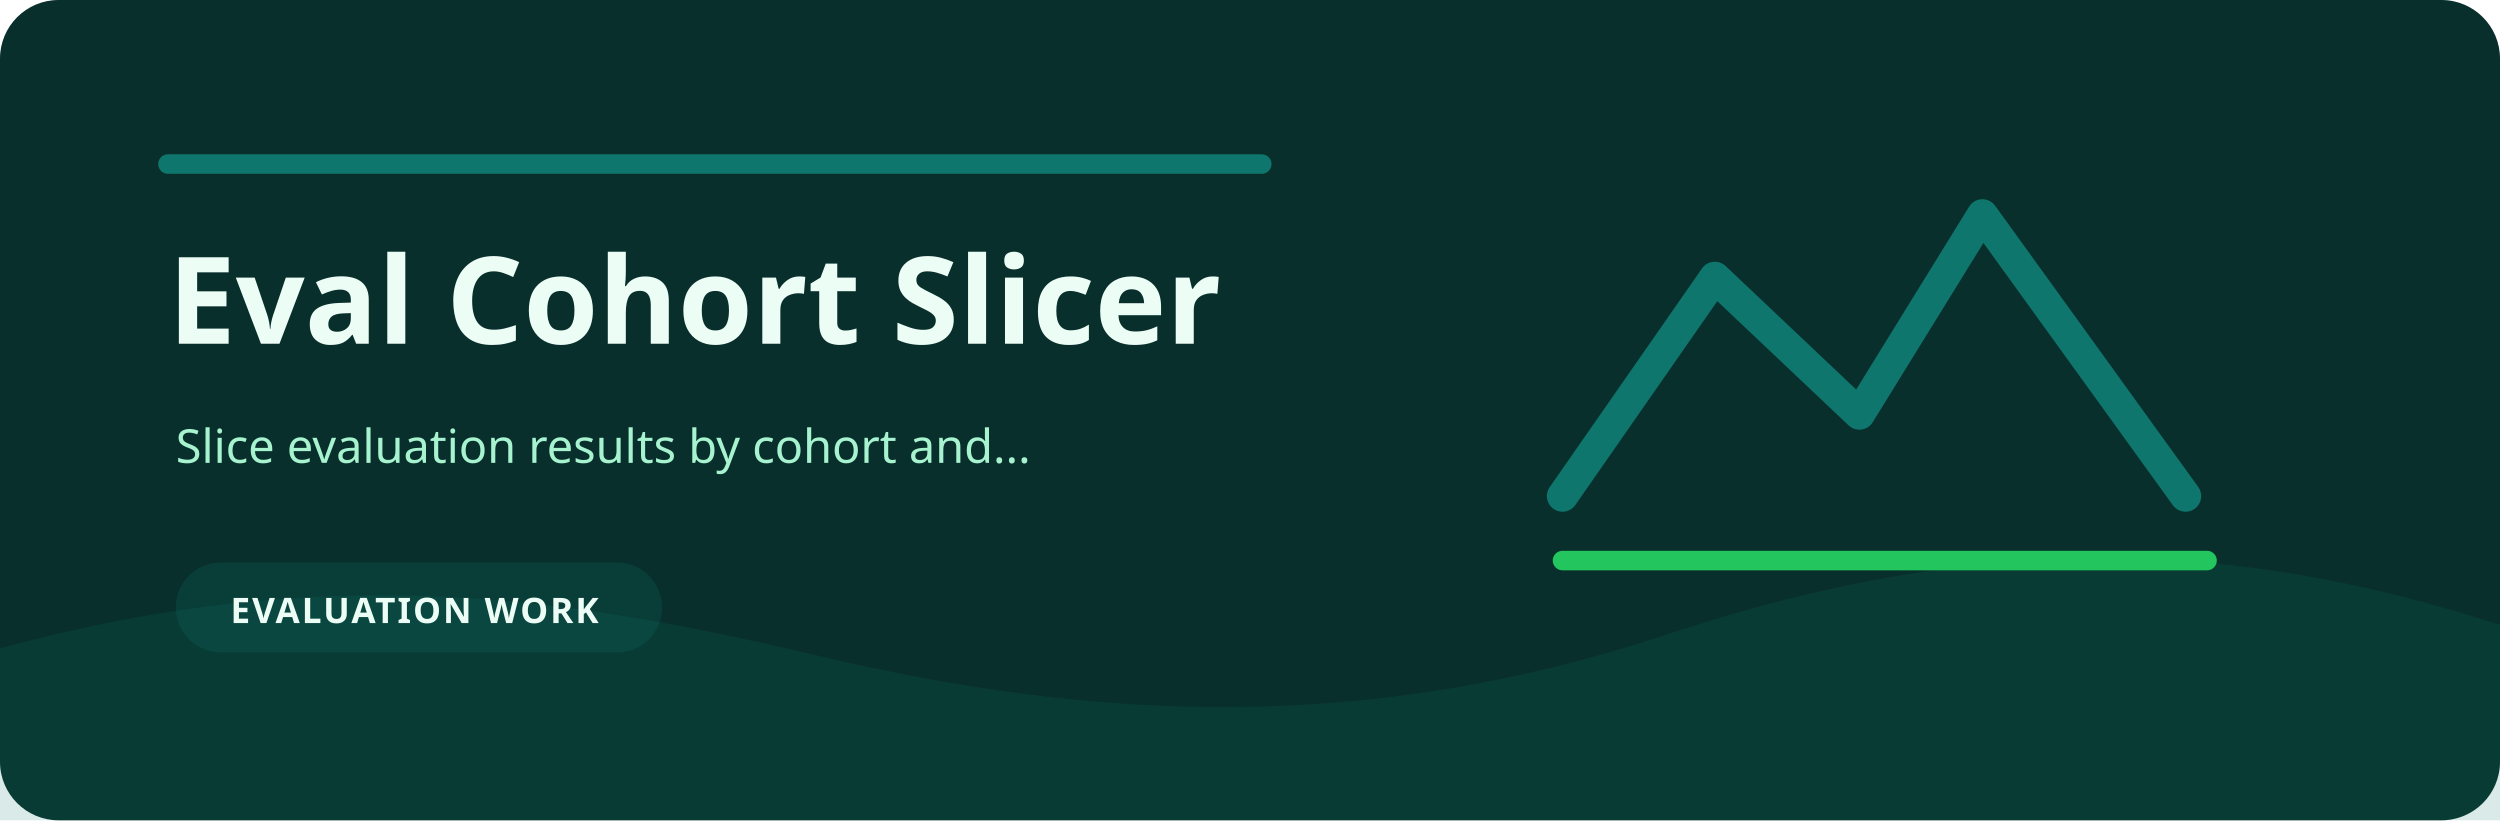
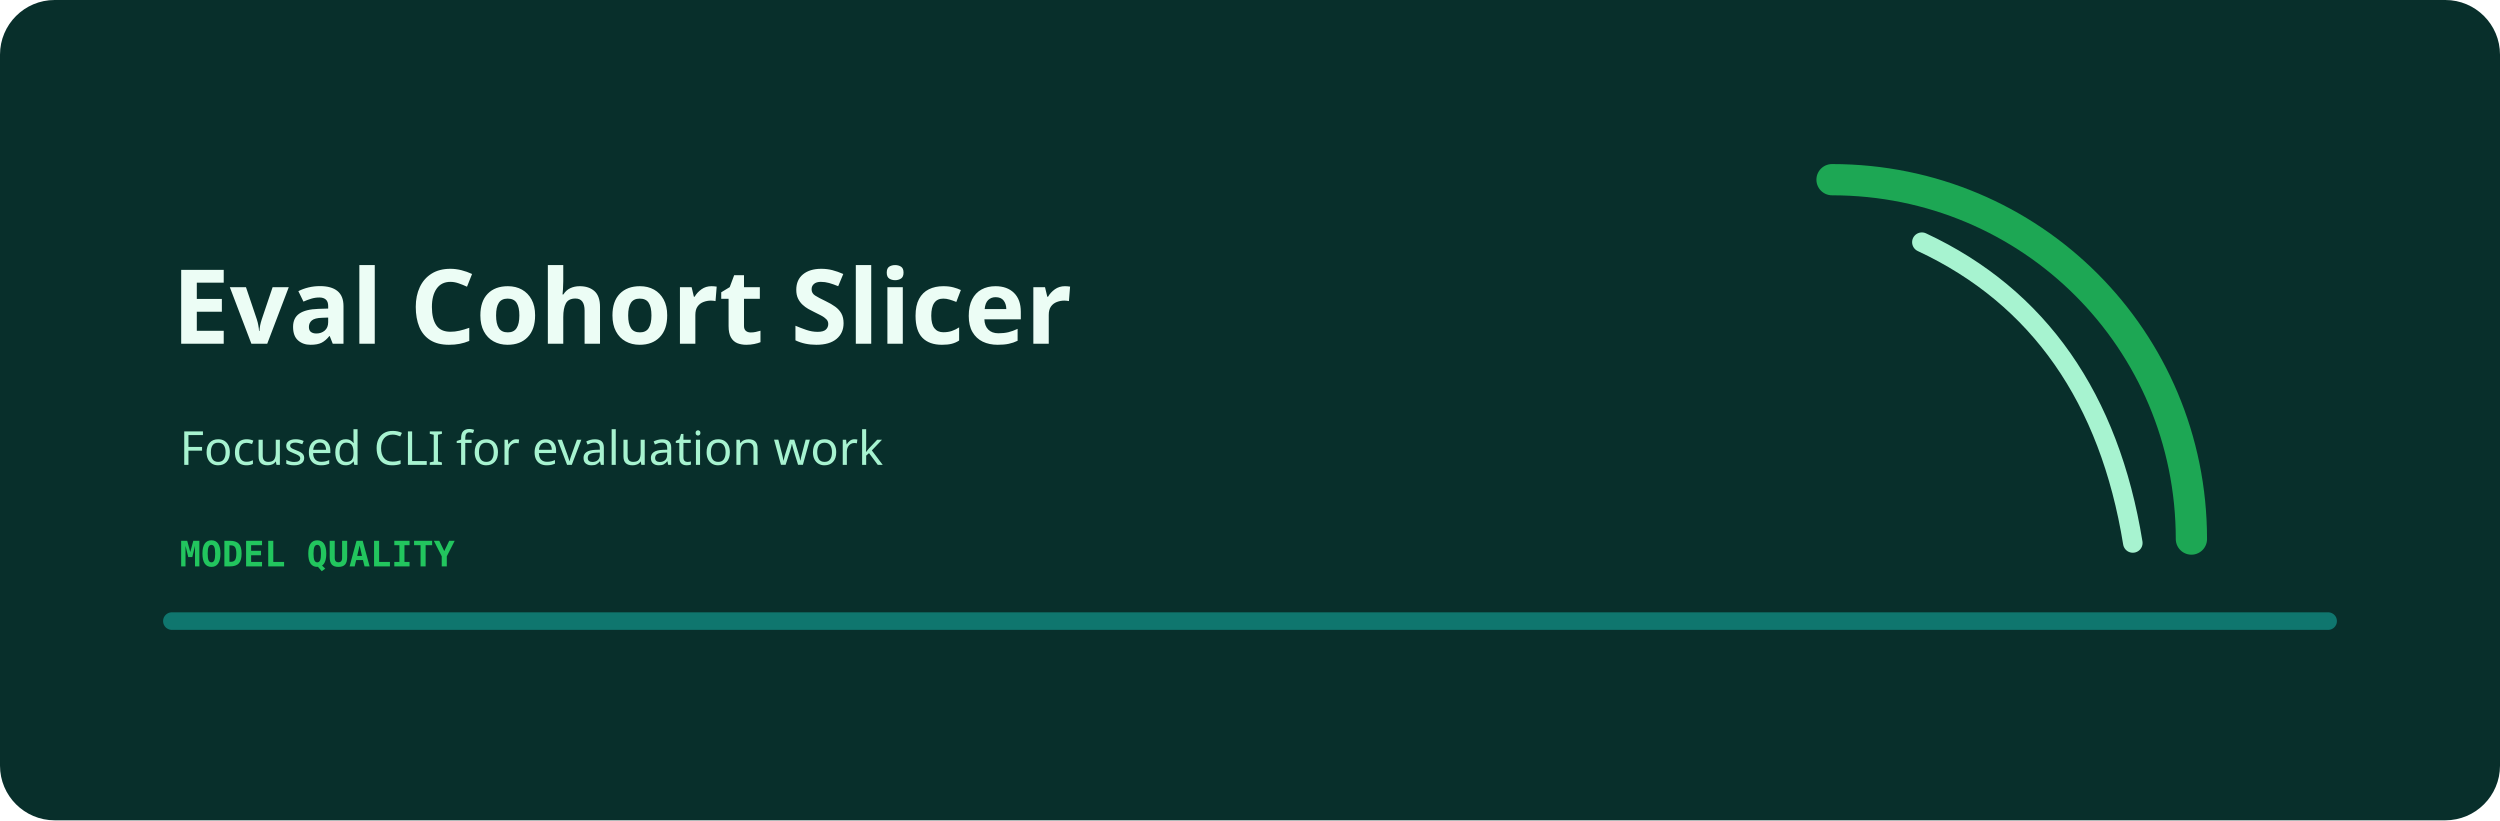
- <svg xmlns="http://www.w3.org/2000/svg" width="1280" height="420" viewBox="0 0 1280 420" fill="none" role="img" aria-label="Eval Cohort Slicer project cover">
-   <rect width="1280" height="420" rx="30" fill="#082f2b" />
-   <path d="M0 332C168 286 293 306 420 336C560 369 699 376 853 325C1018 270 1148 277 1280 320V420H0V332Z" fill="#0f766e" opacity=".16" />
-   <path d="M86 84h560" stroke="#0f766e" stroke-width="10" stroke-linecap="round" />
-   <text x="86" y="176" fill="#ecfdf5" font-family="DM Sans, ui-sans-serif, system-ui" font-size="62" font-weight="800">Eval Cohort Slicer</text>
-   <text x="90" y="237" fill="#a7f3d0" font-family="DM Sans, ui-sans-serif, system-ui" font-size="24" font-weight="500">Slice evaluation results by cohort and...</text>
-   <rect x="90" y="288" width="249" height="46" rx="23" fill="#0f766e" opacity=".20" />
-   <text x="118" y="319" fill="#ecfdf5" font-family="DM Sans, ui-sans-serif, system-ui" font-size="18" font-weight="800" letter-spacing="1">EVALUATION WORK</text>
-   <path d="M800 254l78-112 74 70 63-102 104 144" fill="none" stroke="#0f766e" stroke-width="16" stroke-linecap="round" stroke-linejoin="round" />
-   <path d="M800 287h330" stroke="#22c55e" stroke-width="10" stroke-linecap="round" />
+ <svg xmlns="http://www.w3.org/2000/svg" width="1280" height="420" viewBox="0 0 1280 420" fill="none" role="img" aria-label="Eval Cohort Slicer cover">
+   <rect width="1280" height="420" rx="28" fill="#082f2b" />
+   <path d="M88 318h1104" stroke="#0f766e" stroke-width="9" stroke-linecap="round" />
+   <path d="M938 92c102 0 184 82 184 184" stroke="#22c55e" stroke-width="16" stroke-linecap="round" opacity=".8" />
+   <path d="M984 124c60 28 96 80 108 154" stroke="#a7f3d0" stroke-width="10" stroke-linecap="round" />
+   <text x="88" y="176" fill="#ecfdf5" font-family="IBM Plex Sans, ui-sans-serif, system-ui" font-size="53" font-weight="850">Eval Cohort Slicer</text>
+   <text x="92" y="238" fill="#a7f3d0" font-family="IBM Plex Sans, ui-sans-serif, system-ui" font-size="24">Focused CLI for evaluation work</text>
+   <text x="92" y="290" fill="#22c55e" font-family="ui-monospace, SFMono-Regular, Menlo, monospace" font-size="18" font-weight="700">MODEL QUALITY</text>
</svg>
